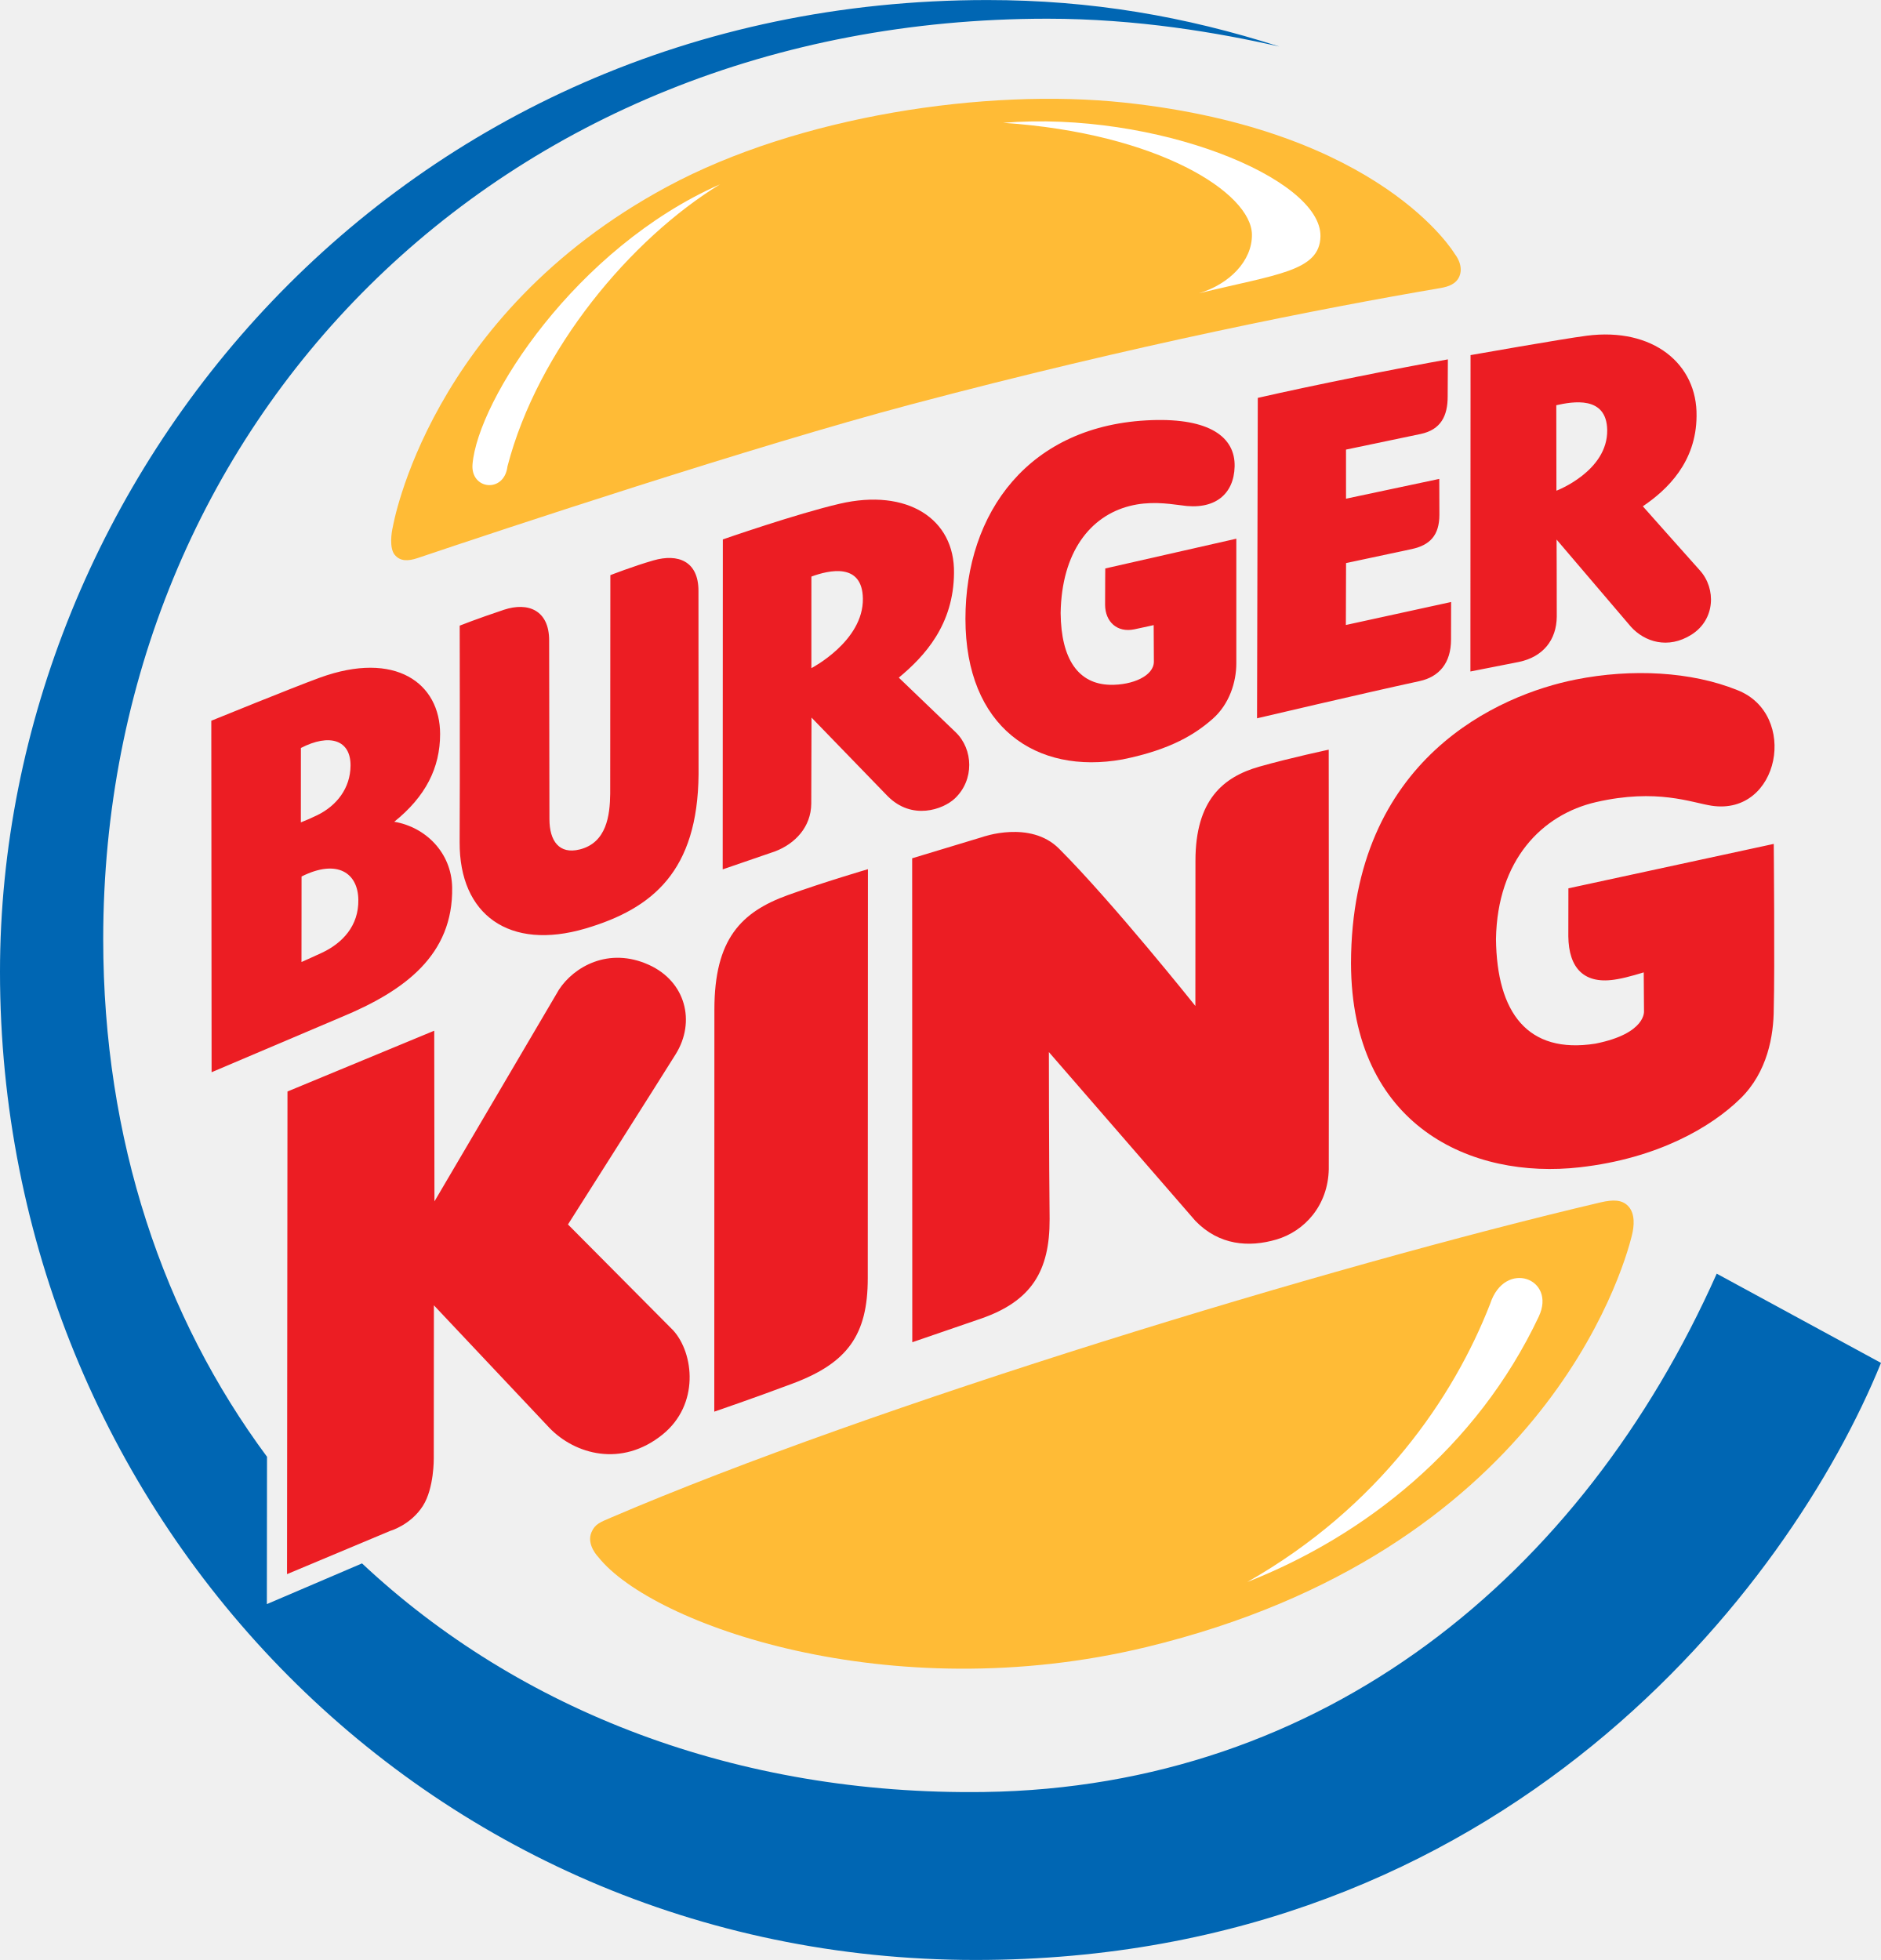
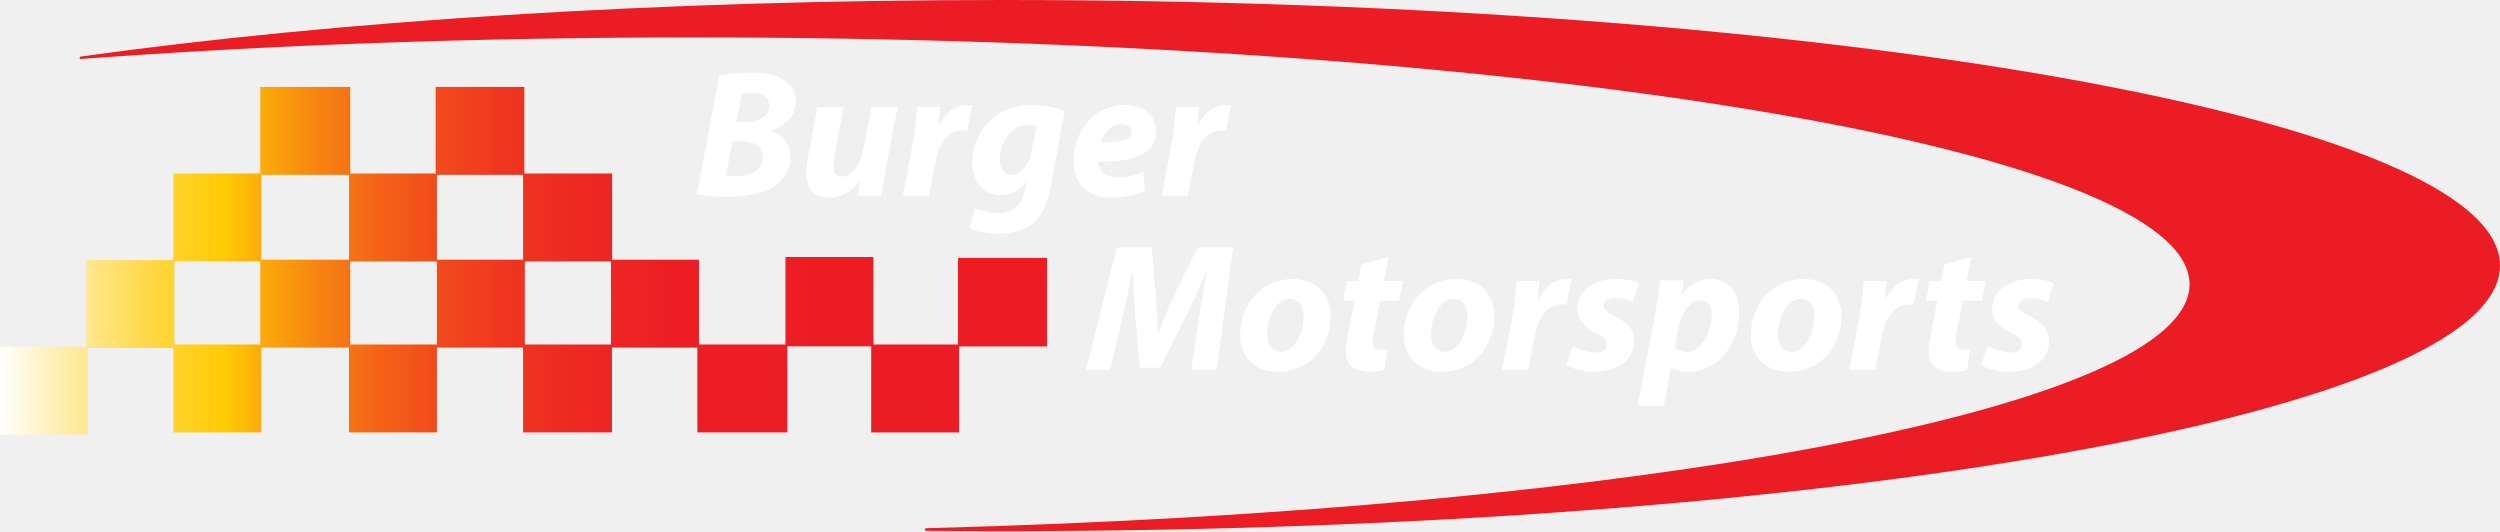
- <svg xmlns="http://www.w3.org/2000/svg" height="2500" viewBox="-101.982 -101.457 1000 1042.057" width="2399">
-   <g stroke-width="3.532">
-     <path d="m673.923 45.339c2.42-5.96-2.508-11.809-2.508-11.809s-38.708-65.851-175.663-80.46c-73.329-7.815-173.158 7.021-243.13 44.755-126.782 68.313-145.766 180.848-145.766 180.848-.714 2.755-1.929 11.144.922 14.723 2.903 3.641 7.128 3.574 12.37 1.805 44.745-15.115 178.107-59.341 262.266-81.676 119.77-31.753 218.158-51.075 281.31-61.835 4.482-.76 8.506-2.229 10.198-6.351" fill="#ffbb36" />
-     <path d="m810.683 575.71c-71.686 160.993-209.217 273.033-389.46 275.587-131.254 1.862-247.085-43.106-330.739-121.539l-50.594 21.647.084-78.335c-55.123-74.353-87.084-168.403-87.084-275.244 0-273.648 209.595-489.357 501.908-489.357 47.712 0 90.835 7.425 123.347 14.79-50.092-16.03-99.867-24.716-155.273-24.716-313.72 0-524.843 254.382-524.854 516.719 0 285.88 224.268 525.338 518.637 525.338 281.161 0 432.853-198.228 481.363-317.443z" fill="#0066b3" />
-     <path d="m737.912 519.15c41.255-4.68 69.797-21.262 85.463-36.642 14.278-14.027 17.609-33.342 17.63-47.69.576-21.082 0-87.608 0-87.608l-109.175 23.621s-.01 8.23-.042 25.504c.201 16.871 8.333 26.055 26.016 22.802 5.542-.908 14.073-3.628 14.073-3.628l.148 20.848c-.095-.597 1.615 11.625-25.899 17.065-36.006 5.652-52.368-16.503-52.795-55.653.71-41.957 24.433-66.154 53.212-72.781 32.378-7.425 50.704.29 61.474 1.932 36.161 5.415 46.416-48.8 13.522-61.517-24.317-9.795-55.865-11.565-85.94-5.56-40.156 8.008-119.126 41.62-119.345 150.83.215 86.78 64.194 115.061 121.66 108.477m-354.894 93.011s33.497-11.49 36.394-12.508c26.924-9.29 36.733-25.3 36.613-53.007-.34-30.086-.389-88.752-.389-88.752l77.89 89.748c12.653 13.066 28.51 14.182 43.028 9.922 15.009-4.394 27.507-18.117 27.885-37.471.123-64.81-.032-222.983-.032-222.983s-20.128 4.27-36.836 9.008c-19.223 5.447-34.013 17.704-34.013 50.061 0 11.456-.043 77.193-.043 77.193s-43.837-54.978-72.502-83.654c-15.327-15.31-40.686-6.17-40.686-6.17l-37.373 11.31zm-23.583-251.506s-23.458 6.88-42.548 13.772c-24.786 8.962-39.075 23.304-39.075 60.825 0 34.462-.06 213.826-.06 213.826s21.714-7.425 41.958-15.062c28.782-10.851 39.64-25.656 39.64-55.879 0-25.974.085-217.482.085-217.482m-116.41 50.88c-21.53-9.781-40.011 1.127-47.86 13.183l-66.18 112.56-.116-90.744-78.017 32.318-.244 256.614 54.957-23.038s10.788-3.059 17.299-13.289c5.983-9.424 5.76-25.232 5.76-25.232l.068-81.372 61.421 65.176c13.487 14.006 38.267 21.198 60.132 3.536 19.771-15.966 16.709-43.187 5.68-55.377l-55.953-56.324s49.242-77.607 57.292-90.574c10.686-17.224 5.31-38.556-14.239-47.437" fill="#ec1d23" />
-     <path d="m212.472 713.17c-2.904 6.69 3.72 13.328 3.72 13.328 28.396 35.63 154.478 80.81 291.33 47.733 208.994-50.545 253.153-198.4 258.155-219.277 1.028-4.257 1.84-11.102-2.109-15.21-3.313-3.43-8.022-3.466-14.557-1.954-145.157 34.123-386.706 107.855-525.967 167.524-5.994 2.568-8.707 3.511-10.572 7.856" fill="#ffbb36" />
-     <g fill="#ec1d23">
-       <path d="m88.524 376.865c-.191-14.144-11.187-21.862-30.188-12.325l-.04 45.47s6.144-2.72 10.651-4.819c11.11-5.154 19.838-14.423 19.577-28.326m-30.563-41.1a108.9 108.9 0 0 0 8.711-3.818c10.294-5.013 17.62-14.31 17.705-26.348.106-13.71-11.184-17.253-26.394-9.39zm80.437 34.604c.618 35.885-25.232 54.978-58.907 68.93l-68.98 29.306-.16-186.882s43.46-17.718 57.639-22.876c40.304-14.666 64.003 3.013 64.003 29.937 0 17.966-7.69 33.237-24.38 46.656 16.436 2.741 30.47 16.242 30.785 34.929zm130.945-157.736c0-15.74-10.826-19.926-23.921-16.157-10.587 3.03-22.918 7.845-22.918 7.845l-.085 116.184c-.127 11.572-1.918 26.059-16.175 29.648-10.943 2.759-16.118-4.543-16.129-16.094l-.155-95.096c0-15.821-11.007-20.558-24.06-16.227-14.673 4.9-23.49 8.428-23.49 8.428s.17 82.273-.031 115.174c-.188 38.566 26.404 57.822 66.935 45.85 35.755-10.572 59.63-30.58 60.082-81.944zm383.364 48.016c10.3-2.222 16.726-9.506 16.726-22.092 0-11.339.043-19.961.043-19.961l-55.954 12.225.103-32.918s27.425-5.814 35.041-7.475c9.57-2.098 14.582-7.315 14.582-18.252 0-10.201-.064-19.029-.064-19.029l-49.577 10.52-.01-26.1s25.772-5.38 39.661-8.299c10.82-2.274 14.391-9.685 14.391-19.883 0-6.641.106-19.785.106-19.785-24.73 4.366-71.74 13.758-101.055 20.473l-.399 170.36s55.745-13.13 86.406-19.784m-323.331-6.881c.04-.032 27.68-14.31 27.377-36.96-.272-19.368-18.111-15.129-27.366-11.734zm.071 26.28s-.092 32.626-.138 45.791c-.113 12.342-8.54 21.255-19.209 25.331-8.919 3.06-27.874 9.583-27.874 9.583l.074-175.429s39.14-13.635 62.156-18.983c35.766-8.319 61.203 7.955 60.743 36.846-.222 27.507-15.567 44.198-29.35 55.625l30.29 29.082c9.308 9.018 9.958 25.32-.512 35.172-6.207 5.832-22.809 11.876-35.808-1.353zm396.017-120.634c.057 0 27.305-10.378 26.995-32.226-.283-18.478-18.478-15.133-27.066-13.215l.071 45.44m-45.727 96.128.074-168.213s49.115-8.682 61.8-10.314c35.21-4.522 58.835 15.02 58.351 42.78-.187 24.413-15.525 39.104-28.56 47.918 0 0 23.95 26.984 30.369 34.122 8.622 9.623 8.237 26.073-4.518 34.13-12.537 7.906-24.956 3.77-32.166-4.192l-39.538-46.37s.127 28.52.095 40.972c-.116 12.395-7.287 21.431-20.145 24.091z" />
-       <path d="m555.287 184.939-69.673 15.822s-.084 7.361-.095 19.378c.095 9.011 6.415 14.861 15.507 12.989 5.733-1.19 10.322-2.254 10.322-2.254l.106 19.35c.074 7.655-11.413 12.668-23.342 12.392-16.716-.434-25.985-13.423-26.225-38.139.52-32.498 15.808-51.576 36.631-56.903 10.4-2.678 19.863-1.374 27.214-.42 17.951 2.9 28.287-5.755 28.655-20.59.374-15.89-13.72-25.717-43.972-24.668-65.596 2.265-99.136 49.394-99.136 105.64 0 57.603 37.63 83.047 83.562 74.746 25.956-5.235 38.867-13.664 47.814-21.51 8.944-7.845 12.632-19.58 12.632-29.6z" />
-     </g>
-     <path d="m280.788-3.465c-76.836 33.918-128.713 114.655-131.564 148.83-1.123 13.586 16.889 15.536 18.584 1.11 16.214-62.34 65.837-121.115 112.98-149.94m254.615 57.928c41.443-10.166 64.202-11.7 64.612-30.213.72-31-87.724-66.946-168.708-60.435 82.514 5.514 132.01 37.28 132.281 59.418.156 14.002-11.978 26.359-28.185 31.23m25.681 685.2c62.184-24.458 121.942-71.178 155.002-141.158 9.54-20.223-18.048-30.555-25.836-6.807-19.35 49.754-59.119 108.172-129.166 147.965" fill="#fff" />
-   </g>
+ <svg xmlns="http://www.w3.org/2000/svg" version="1.1" id="Layer_1" x="0px" y="0px" viewBox="0 0 437.73 93.01" style="enable-background:new 0 0 437.73 93.01;" xml:space="preserve">
+   <style type="text/css">
+ 	.st0{fill:#FFFFFF;}
+ 	.st1{fill:#EC1C24;}
+ 	.st2{fill:url(#SVGID_1_);}
+ </style>
+   <path class="st0" d="M125.95,13.21c1.53-0.29,3.5-0.51,5.62-0.51c2.22,0,3.88,0.29,5.31,1.14c1.43,0.73,2.48,2.1,2.48,3.91  c0,2.7-2,4.42-4.32,5.08v0.1c2.06,0.63,3.37,2.32,3.37,4.67c0,2.29-1.24,3.97-2.92,5.08c-1.81,1.21-4.51,1.75-8.07,1.75  c-2.41,0-4.35-0.19-5.4-0.41L125.95,13.21z M127.1,30.75c0.54,0.06,1.08,0.09,1.75,0.09c2.48,0,4.73-0.99,4.73-3.37  c0-2.13-1.78-2.76-3.91-2.76h-1.43L127.1,30.75z M128.94,21.38h1.52c2.51,0,4.23-1.08,4.23-2.89c0-1.56-1.27-2.22-3.02-2.22  c-0.79,0-1.43,0.06-1.78,0.16L128.94,21.38z" />
+   <path class="st0" d="M157.16,18.74l-2,10.48c-0.38,1.97-0.6,3.65-0.83,5.05h-4.04l0.29-2.54h-0.06c-1.59,2.03-3.49,2.89-5.37,2.89  c-2.48,0-3.97-1.4-3.97-4.35c0-0.86,0.09-1.78,0.32-2.86l1.62-8.67h4.58l-1.56,8.32c-0.13,0.7-0.22,1.46-0.22,2.03  c0,1.02,0.38,1.81,1.56,1.81c1.56,0,3.15-1.87,3.75-4.99l1.37-7.18H157.16z" />
+   <path class="st0" d="M158.09,34.27l1.75-9.25c0.44-2.35,0.64-4.96,0.79-6.29h3.97c-0.1,1.05-0.19,2.1-0.29,3.18h0.09  c1.08-2.07,2.83-3.53,4.96-3.53c0.29,0,0.57,0,0.86,0.03l-0.89,4.45c-0.22,0-0.48-0.03-0.73-0.03c-2.92,0-4.29,2.61-4.86,5.66  l-1.08,5.78H158.09z" />
+   <path class="st0" d="M170.77,36.43c0.86,0.51,2.76,0.86,4.07,0.86c2.29,0,4-1.02,4.64-4.13l0.25-1.3h-0.06  c-1.21,1.56-2.6,2.29-4.45,2.29c-3.08,0-4.96-2.51-4.99-5.53c0-5.15,3.65-10.23,10.42-10.23c2.19,0,4.13,0.38,5.75,1.08l-2.35,12.8  c-0.54,2.86-1.4,5.4-3.27,6.89c-1.68,1.33-3.94,1.75-6,1.75c-2.06,0-4-0.38-5.05-0.99L170.77,36.43z M181.44,22.17  c-0.35-0.16-1.02-0.29-1.65-0.29c-2.76,0-4.73,3.08-4.73,6.04c0,1.56,0.7,2.7,2.1,2.7c1.49,0,3.02-1.65,3.5-4.29L181.44,22.17z" />
+   <path class="st0" d="M200.48,33.38c-1.81,0.92-4.07,1.24-5.78,1.24c-4.45,0-6.74-2.54-6.74-6.58c0-4.73,3.43-9.66,9.05-9.66  c3.14,0,5.4,1.75,5.4,4.64c0,3.97-3.85,5.4-10.07,5.24c0,0.44,0.16,1.14,0.48,1.59c0.6,0.79,1.65,1.21,2.99,1.21  c1.68,0,3.11-0.38,4.35-0.99L200.48,33.38z M198.13,23.03c0-0.76-0.63-1.3-1.68-1.3c-2.13,0-3.33,1.75-3.65,3.21  c3.56,0.03,5.34-0.48,5.34-1.88V23.03z" />
+   <path class="st0" d="M203.41,34.27l1.75-9.25c0.45-2.35,0.64-4.96,0.79-6.29h3.97c-0.1,1.05-0.19,2.1-0.29,3.18h0.1  c1.08-2.07,2.83-3.53,4.96-3.53c0.29,0,0.57,0,0.86,0.03l-0.89,4.45c-0.22,0-0.48-0.03-0.73-0.03c-2.92,0-4.29,2.61-4.86,5.66  l-1.08,5.78H203.41z" />
+   <path class="st0" d="M208.58,64.74l1.3-8.83c0.35-2.32,0.83-5.28,1.43-8.36h-0.1c-1.18,2.76-2.51,5.72-3.69,8.07l-4.39,8.77h-3.56  l-0.76-8.67c-0.19-2.35-0.35-5.31-0.48-8.17h-0.06c-0.6,2.83-1.24,6.07-1.78,8.36l-2.13,8.83h-4.19l5.37-21.41h6.13l0.67,8.13  c0.13,2,0.35,4.45,0.38,6.83h0.13c0.82-2.38,1.97-4.89,2.89-6.83l3.97-8.13h6.2l-2.89,21.41H208.58z" />
+   <path class="st0" d="M232.99,55.24c0,5.69-3.88,9.85-9.28,9.85c-3.94,0-6.57-2.57-6.57-6.42c0-5.4,3.75-9.82,9.28-9.82  C230.57,48.86,232.99,51.72,232.99,55.24z M221.87,58.58c0,1.81,0.89,3.02,2.48,3.02c2.51,0,3.91-3.65,3.91-6.32  c0-1.43-0.6-2.95-2.45-2.95C223.17,52.32,221.83,56.16,221.87,58.58z" />
+   <path class="st0" d="M243.13,44.98l-0.79,4.23h3.3l-0.67,3.46h-3.3l-1.05,5.28c-0.13,0.6-0.26,1.43-0.26,1.97  c0,0.76,0.32,1.3,1.3,1.3c0.41,0,0.86,0,1.27-0.06l-0.54,3.59c-0.57,0.22-1.71,0.35-2.7,0.35c-2.73,0-4.03-1.43-4.03-3.37  c0-0.86,0.09-1.68,0.32-2.89l1.21-6.17h-1.97l0.63-3.46h2l0.57-2.92L243.13,44.98z" />
+   <path class="st0" d="M261.66,55.24c0,5.69-3.88,9.85-9.28,9.85c-3.94,0-6.58-2.57-6.58-6.42c0-5.4,3.75-9.82,9.28-9.82  C259.24,48.86,261.66,51.72,261.66,55.24z M250.54,58.58c0,1.81,0.89,3.02,2.48,3.02c2.51,0,3.91-3.65,3.91-6.32  c0-1.43-0.6-2.95-2.45-2.95C251.84,52.32,250.5,56.16,250.54,58.58z" />
+   <path class="st0" d="M263.03,64.74l1.75-9.24c0.45-2.35,0.64-4.96,0.79-6.29h3.97c-0.09,1.05-0.19,2.1-0.29,3.18h0.1  c1.08-2.06,2.83-3.53,4.96-3.53c0.29,0,0.57,0,0.86,0.03l-0.89,4.45c-0.22,0-0.48-0.03-0.73-0.03c-2.92,0-4.29,2.61-4.86,5.66  l-1.08,5.78H263.03z" />
+   <path class="st0" d="M275.36,60.64c0.89,0.44,2.58,1.08,4.07,1.08c1.3,0,1.97-0.64,1.97-1.4c0-0.76-0.51-1.3-1.94-2  c-1.81-0.89-3.3-2.19-3.3-4.13c0-3.21,2.83-5.34,6.83-5.34c1.81,0,3.24,0.35,4,0.79l-1.08,3.24c-0.67-0.32-1.75-0.7-3.12-0.7  c-1.21,0-2.03,0.54-2.03,1.37c0,0.64,0.64,1.18,1.91,1.78c1.68,0.86,3.46,2.1,3.46,4.26c0,3.56-3.02,5.53-7.12,5.5  c-1.97-0.06-3.84-0.54-4.76-1.24L275.36,60.64z" />
+   <path class="st0" d="M286.77,71.03l2.99-15.82c0.35-1.84,0.73-4.54,0.92-6.13h4.1l-0.29,2.38h0.06c1.27-1.69,3.11-2.61,4.99-2.61  c3.37,0,4.99,2.7,4.99,5.88c0,5.4-3.59,10.36-8.99,10.36c-1.27,0-2.35-0.32-2.89-0.64h-0.06l-1.27,6.58H286.77z M293.28,60.87  c0.51,0.48,1.21,0.76,2.1,0.76c2.45,0,4.35-3.5,4.35-6.55c0-1.24-0.51-2.54-2-2.54c-1.72,0-3.3,1.94-3.88,4.99L293.28,60.87z" />
+   <path class="st0" d="M322.42,55.24c0,5.69-3.88,9.85-9.28,9.85c-3.94,0-6.58-2.57-6.58-6.42c0-5.4,3.75-9.82,9.28-9.82  C320.01,48.86,322.42,51.72,322.42,55.24z M311.3,58.58c0,1.81,0.89,3.02,2.48,3.02c2.51,0,3.91-3.65,3.91-6.32  c0-1.43-0.6-2.95-2.45-2.95C312.61,52.32,311.27,56.16,311.3,58.58z" />
+   <path class="st0" d="M323.8,64.74l1.75-9.24c0.44-2.35,0.63-4.96,0.8-6.29h3.97c-0.09,1.05-0.19,2.1-0.29,3.18h0.1  c1.08-2.06,2.82-3.53,4.96-3.53c0.29,0,0.57,0,0.86,0.03l-0.89,4.45c-0.22,0-0.48-0.03-0.73-0.03c-2.92,0-4.29,2.61-4.86,5.66  l-1.08,5.78H323.8z" />
+   <path class="st0" d="M345.15,44.98l-0.79,4.23h3.3l-0.67,3.46h-3.3l-1.05,5.28c-0.12,0.6-0.25,1.43-0.25,1.97  c0,0.76,0.32,1.3,1.3,1.3c0.41,0,0.86,0,1.27-0.06l-0.54,3.59c-0.57,0.22-1.71,0.35-2.7,0.35c-2.73,0-4.03-1.43-4.03-3.37  c0-0.86,0.09-1.68,0.32-2.89l1.21-6.17h-1.97l0.64-3.46h2l0.57-2.92L345.15,44.98z" />
+   <path class="st0" d="M348.01,60.64c0.89,0.44,2.58,1.08,4.07,1.08c1.3,0,1.97-0.64,1.97-1.4c0-0.76-0.51-1.3-1.94-2  c-1.81-0.89-3.3-2.19-3.3-4.13c0-3.21,2.83-5.34,6.83-5.34c1.81,0,3.24,0.35,4,0.79l-1.08,3.24c-0.67-0.32-1.75-0.7-3.11-0.7  c-1.21,0-2.03,0.54-2.03,1.37c0,0.64,0.64,1.18,1.91,1.78c1.68,0.86,3.46,2.1,3.46,4.26c0,3.56-3.02,5.53-7.12,5.5  c-1.97-0.06-3.84-0.54-4.76-1.24L348.01,60.64z" />
+   <path class="st1" d="M162.32,92.48c125.24-3.24,221.05-21.13,221.05-42.7c0-23.87-117.3-43.23-261.99-43.23  c-38.18,0-74.45,1.35-107.17,3.77c0,0-0.25,0.03-0.27-0.13c0,0-0.06-0.22,0.21-0.29C58.67,3.7,114.77,0,175.74,0  c144.7,0,261.99,20.82,261.99,46.5s-117.3,46.5-261.99,46.5c-4.5,0-8.98-0.02-13.43-0.06c0,0-0.39,0.04-0.39-0.21  C161.91,92.74,161.92,92.46,162.32,92.48z" />
+   <linearGradient id="SVGID_1_" gradientUnits="userSpaceOnUse" x1="0" y1="45.652" x2="183.32" y2="45.652">
+     <stop offset="0" style="stop-color:#FFFFFF" />
+     <stop offset="0.053" style="stop-color:#FFEFB6" />
+     <stop offset="0.111" style="stop-color:#FFE06B" />
+     <stop offset="0.159" style="stop-color:#FFD434" />
+     <stop offset="0.195" style="stop-color:#FFCD12" />
+     <stop offset="0.215" style="stop-color:#FFCA05" />
+     <stop offset="0.254" style="stop-color:#FBA80B" />
+     <stop offset="0.305" style="stop-color:#F78312" />
+     <stop offset="0.361" style="stop-color:#F46317" />
+     <stop offset="0.421" style="stop-color:#F1491C" />
+     <stop offset="0.487" style="stop-color:#EF3520" />
+     <stop offset="0.562" style="stop-color:#ED2722" />
+     <stop offset="0.653" style="stop-color:#EC1E24" />
+     <stop offset="0.81" style="stop-color:#EC1C24" />
+   </linearGradient>
+   <path class="st2" d="M183.32,45.16h-15.58v15.16h-14.82V45h-15.39v15.32h-15.15V45.47h-15.2V30.38H91.81V15.22H76.28v15.16H61.33  V15.22H45.58v15.16H30.35v15.17H15.13v15.15H0v15.39h15.39V60.93h14.96v14.78h15.39V60.86h15.36v14.85H76.5V60.86h15.09v14.85h15.56  V60.86h14.95v14.85h15.75V60.64h14.69v15.08h15.39V60.66h15.39V45.16z M61.11,45.47H45.75V30.61h15.36V45.47z M61.33,45.77H76.5  v14.55H61.33V45.77z M76.5,30.61h15.09v14.86H76.5V30.61z M91.89,45.77h15.09v14.55H91.89V45.77z M45.58,45.77v14.55H30.53V45.77  H45.58z" />
</svg>
